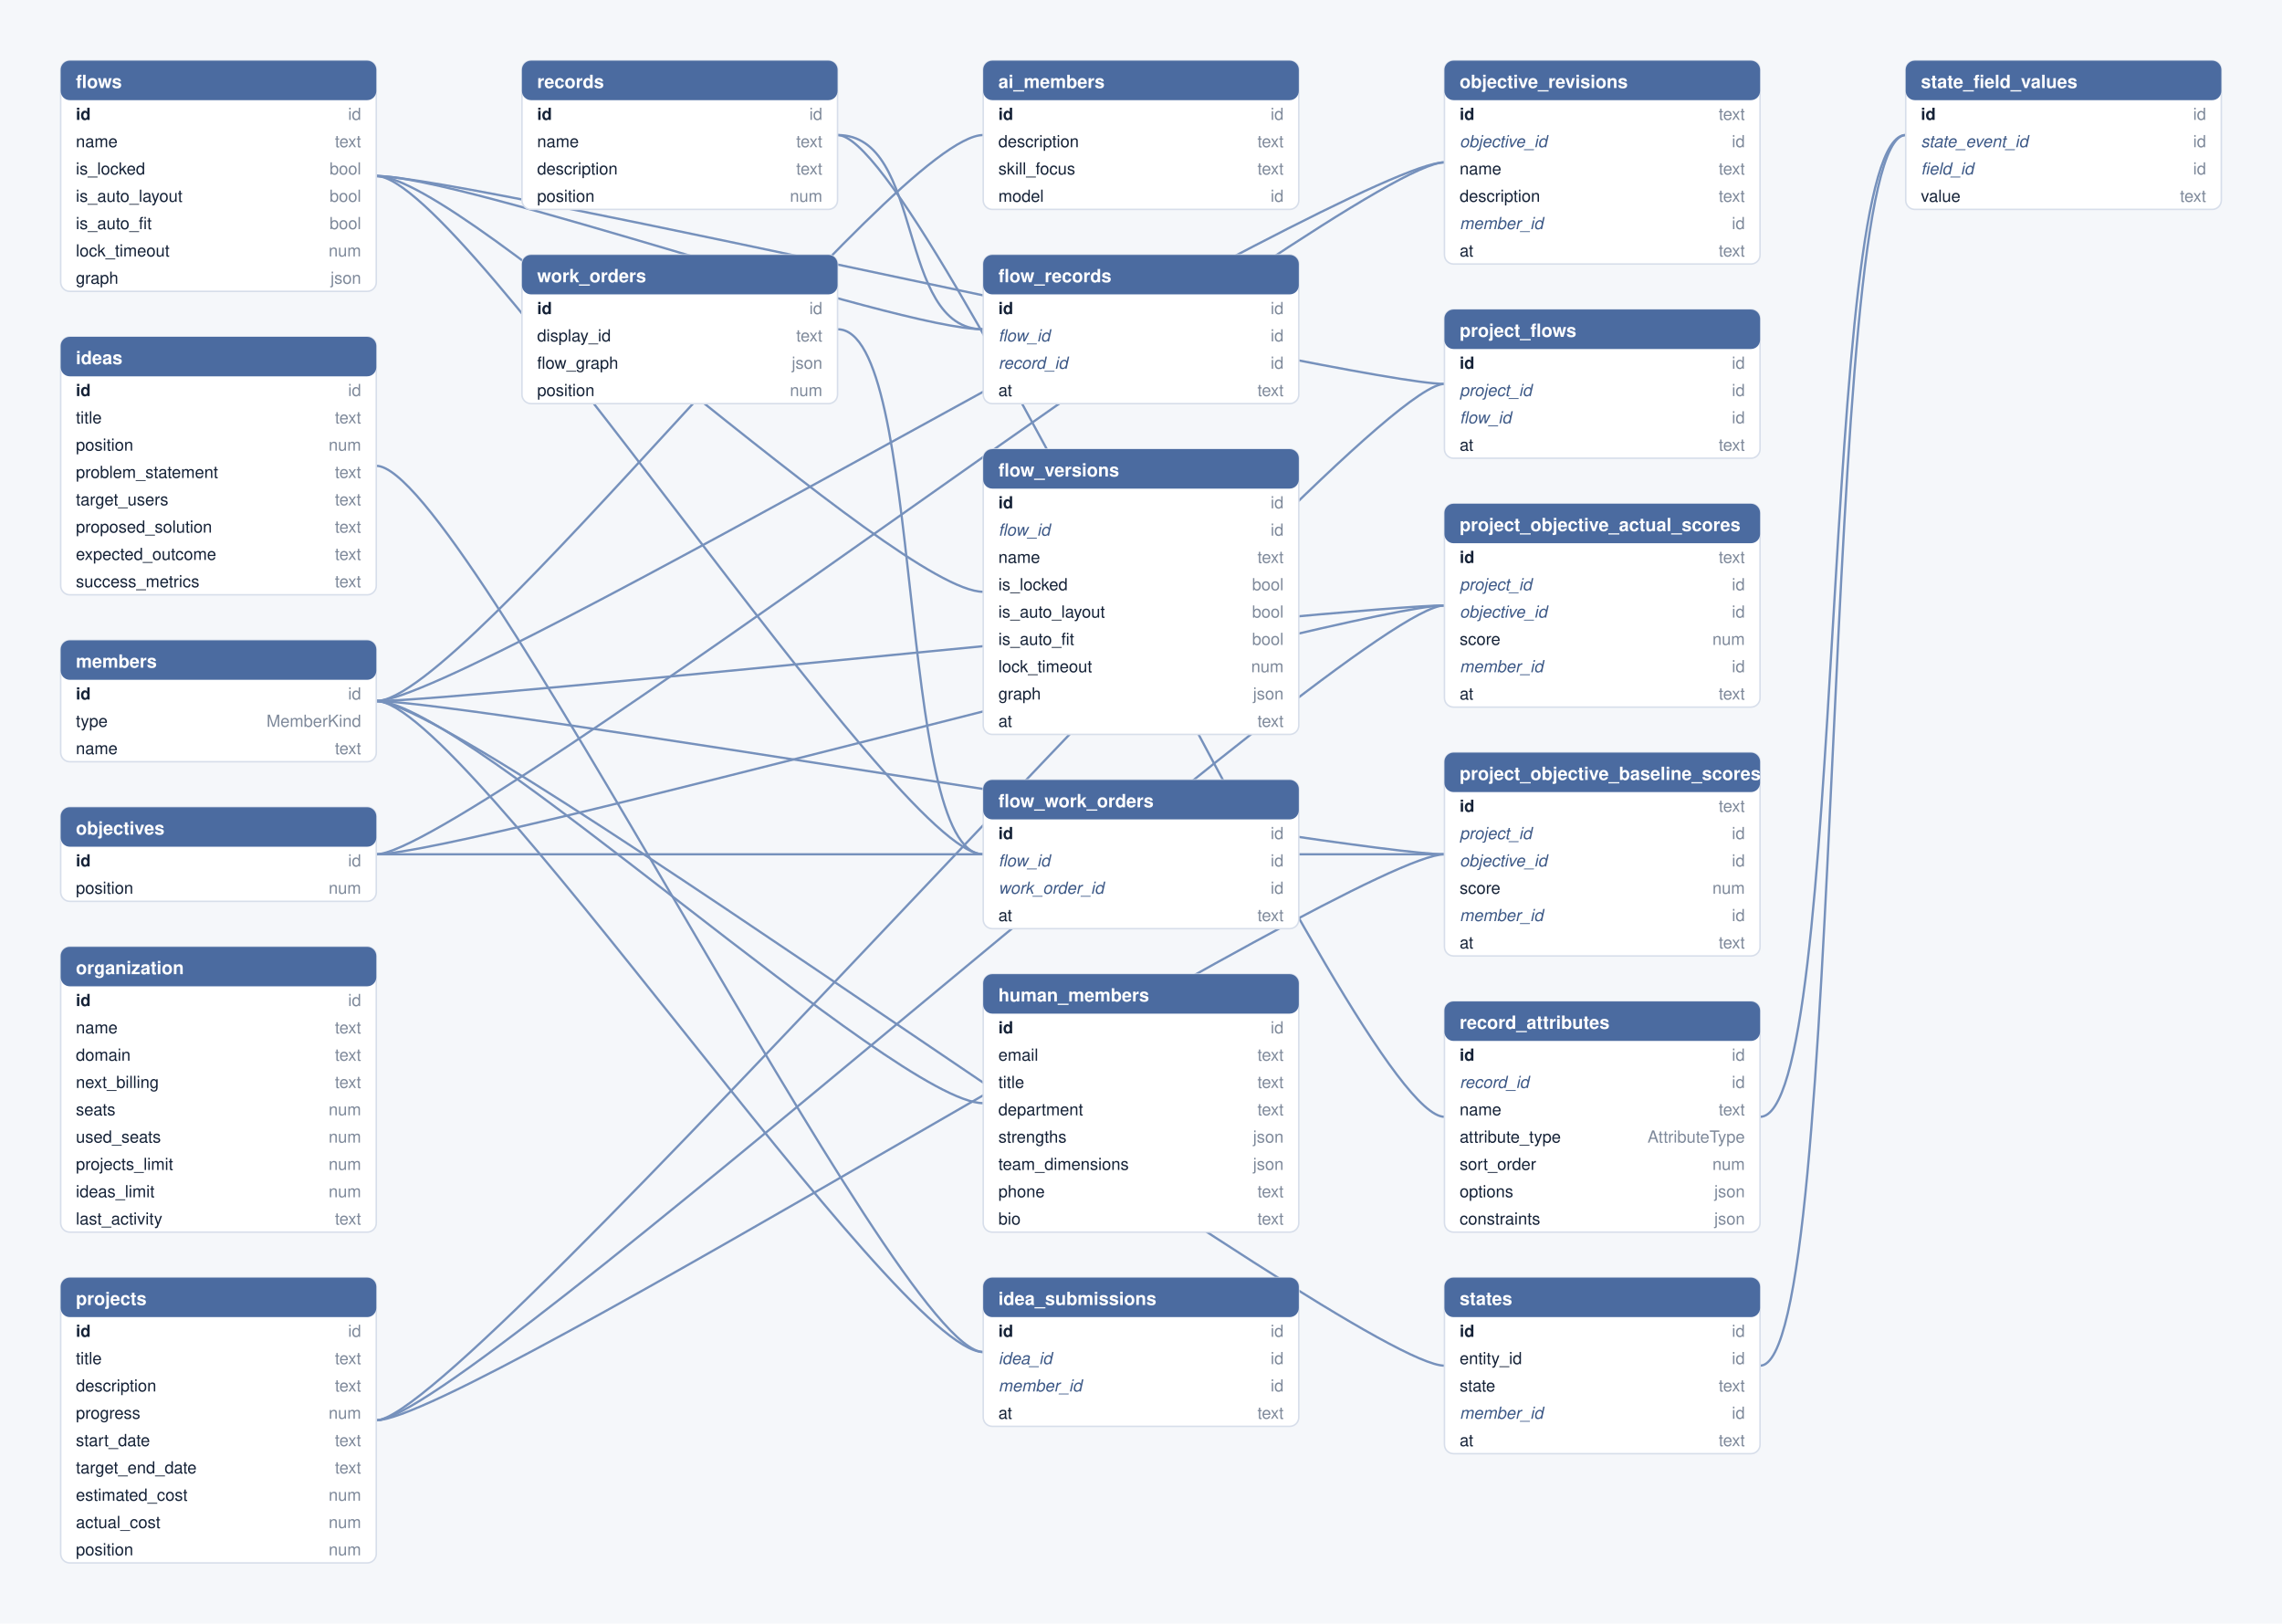
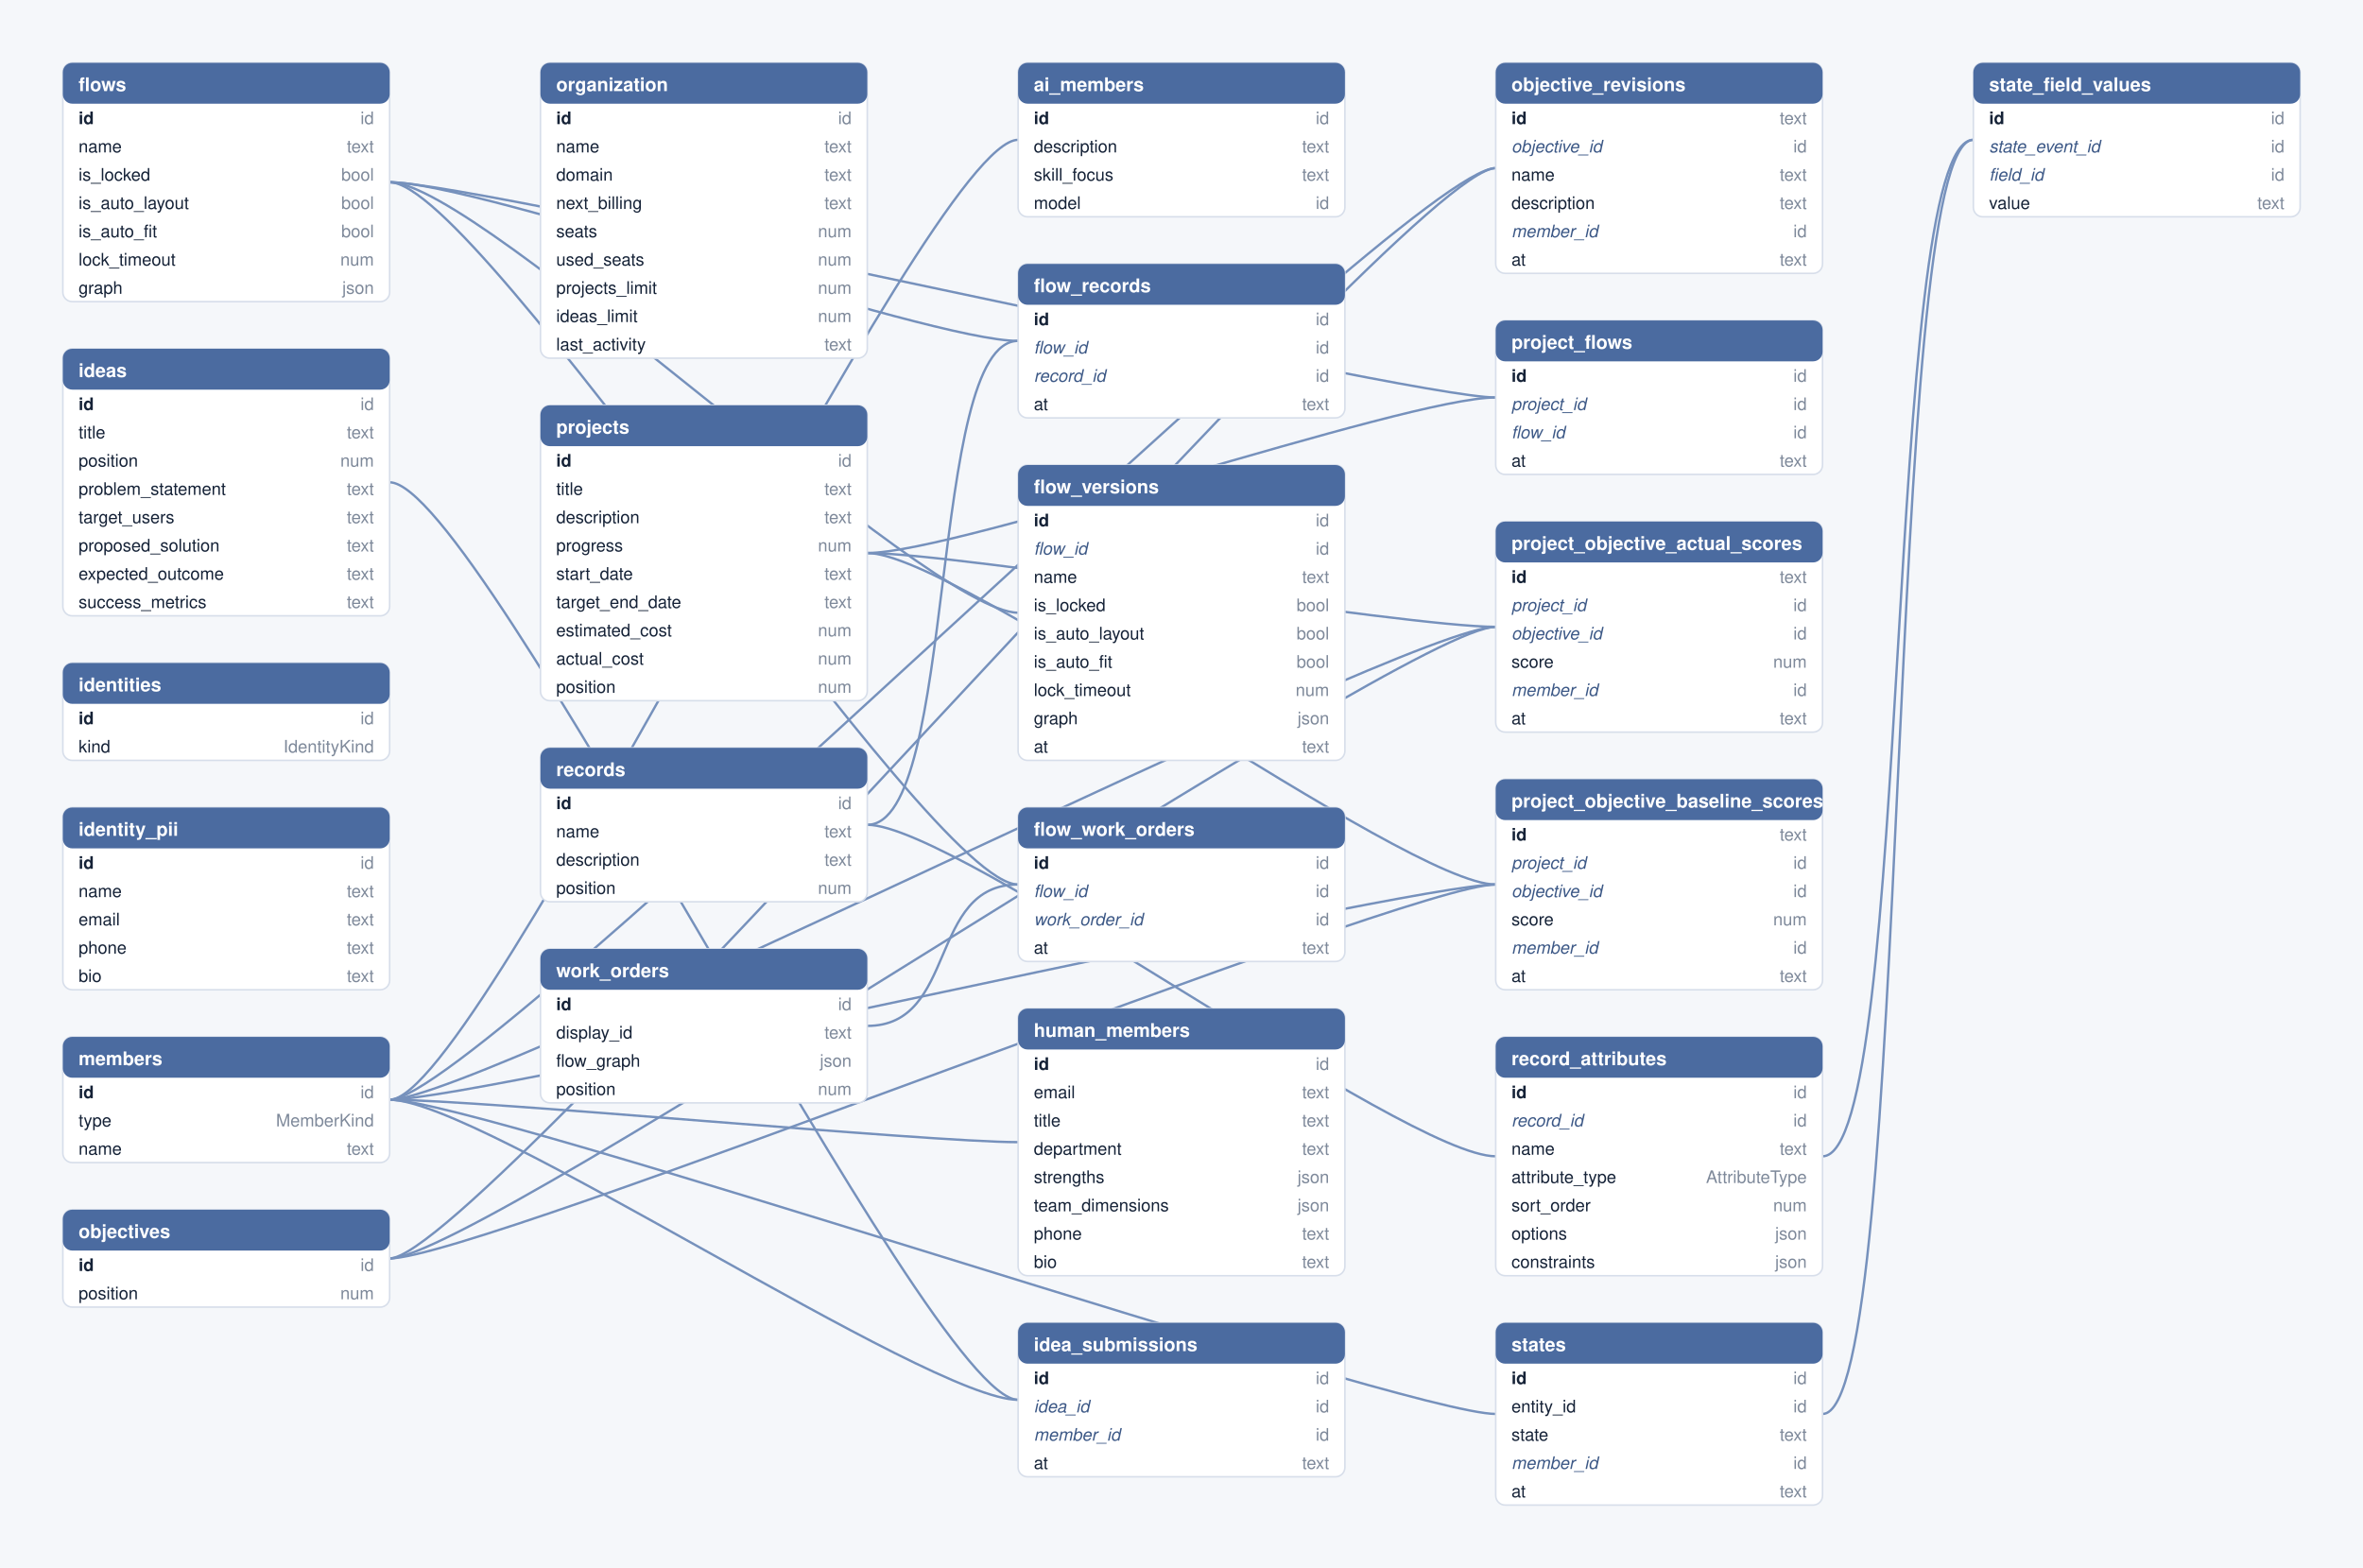
- <svg xmlns="http://www.w3.org/2000/svg" viewBox="0 0 1504 1070" width="1504" height="1070">
+ <svg xmlns="http://www.w3.org/2000/svg" viewBox="0 0 1504 998" width="1504" height="998">
  <defs>
    <style>
      text { font-family: ui-sans-serif, system-ui,
        'Segoe UI', Helvetica, Arial, sans-serif; }
      .box { fill: hsl(0 0% 100%);
        stroke: hsl(217 30% 88%); stroke-width: 1; }
      .head { fill: hsl(217 36% 46%); }
      .thead { fill: hsl(0 0% 100%); font-size: 12px;
        font-weight: 700; }
      .col, .pk, .fk, .type { font-size: 11px; }
      .col { fill: hsl(217 45% 15%); }
      .pk { fill: hsl(217 45% 15%); font-weight: 700; }
      .fk { fill: hsl(217 38% 38%);
        font-style: italic; }
      .type { fill: hsl(217 12% 55%);
        text-anchor: end; }
      .edge { fill: none; stroke: hsl(217 34% 60%);
        stroke-width: 1.5; }
    </style>
  </defs>
-   <rect x="0" y="0" width="1504" height="1070" fill="hsl(217 30% 97%)" />
-   <path class="edge" d="M 648 727 C 590.4 727, 305.6 462, 248 462" />
-   <path class="edge" d="M 648 89 C 590.4 89, 305.6 462, 248 462" />
+   <rect x="0" y="0" width="1504" height="998" fill="hsl(217 30% 97%)" />
+   <path class="edge" d="M 648 727 C 590.4 727, 305.6 700, 248 700" />
+   <path class="edge" d="M 648 89 C 590.4 89, 305.6 700, 248 700" />
  <path class="edge" d="M 648 390 C 590.4 390, 305.6 116, 248 116" />
-   <path class="edge" d="M 952 253 C 894.4 253, 305.6 936, 248 936" />
+   <path class="edge" d="M 952 253 C 894.4 253, 609.6 352, 552 352" />
  <path class="edge" d="M 952 253 C 894.4 253, 305.6 116, 248 116" />
  <path class="edge" d="M 648 563 C 590.4 563, 305.6 116, 248 116" />
-   <path class="edge" d="M 648 563 C 590.4 563, 609.6 217, 552 217" />
+   <path class="edge" d="M 648 563 C 590.4 563, 609.6 653, 552 653" />
  <path class="edge" d="M 1256 89 C 1198.4 89, 1217.6 900, 1160 900" />
  <path class="edge" d="M 1256 89 C 1198.4 89, 1217.6 736, 1160 736" />
-   <path class="edge" d="M 952 736 C 894.4 736, 609.6 89, 552 89" />
+   <path class="edge" d="M 952 736 C 894.4 736, 609.6 525, 552 525" />
  <path class="edge" d="M 648 217 C 590.4 217, 305.6 116, 248 116" />
-   <path class="edge" d="M 648 217 C 590.4 217, 609.6 89, 552 89" />
+   <path class="edge" d="M 648 217 C 590.4 217, 609.6 525, 552 525" />
  <path class="edge" d="M 648 891 C 590.4 891, 305.6 307, 248 307" />
-   <path class="edge" d="M 648 891 C 590.4 891, 305.6 462, 248 462" />
-   <path class="edge" d="M 952 107 C 894.4 107, 305.6 563, 248 563" />
-   <path class="edge" d="M 952 107 C 894.4 107, 305.6 462, 248 462" />
-   <path class="edge" d="M 952 563 C 894.4 563, 305.6 936, 248 936" />
-   <path class="edge" d="M 952 563 C 894.4 563, 305.6 563, 248 563" />
-   <path class="edge" d="M 952 563 C 894.4 563, 305.6 462, 248 462" />
-   <path class="edge" d="M 952 399 C 894.4 399, 305.6 936, 248 936" />
-   <path class="edge" d="M 952 399 C 894.4 399, 305.6 563, 248 563" />
-   <path class="edge" d="M 952 399 C 894.4 399, 305.6 462, 248 462" />
-   <path class="edge" d="M 952 900 C 894.4 900, 305.6 462, 248 462" />
-   <g class="table">
-     <rect class="box" x="40" y="422" width="208" height="80" rx="6" />
-     <rect class="head" x="40" y="422" width="208" height="26" rx="6" />
-     <text class="thead" x="50" y="440">members</text>
-     <text class="pk" x="50" y="461">id</text>
-     <text class="type" x="238" y="461">id</text>
-     <text class="col" x="50" y="479">type</text>
-     <text class="type" x="238" y="479">MemberKind</text>
-     <text class="col" x="50" y="497">name</text>
-     <text class="type" x="238" y="497">text</text>
+   <path class="edge" d="M 648 891 C 590.4 891, 305.6 700, 248 700" />
+   <path class="edge" d="M 952 107 C 894.4 107, 305.6 801, 248 801" />
+   <path class="edge" d="M 952 107 C 894.4 107, 305.6 700, 248 700" />
+   <path class="edge" d="M 952 563 C 894.4 563, 609.6 352, 552 352" />
+   <path class="edge" d="M 952 563 C 894.4 563, 305.6 801, 248 801" />
+   <path class="edge" d="M 952 563 C 894.4 563, 305.6 700, 248 700" />
+   <path class="edge" d="M 952 399 C 894.4 399, 609.6 352, 552 352" />
+   <path class="edge" d="M 952 399 C 894.4 399, 305.6 801, 248 801" />
+   <path class="edge" d="M 952 399 C 894.4 399, 305.6 700, 248 700" />
+   <path class="edge" d="M 952 900 C 894.4 900, 305.6 700, 248 700" />
+   <g class="table">
+     <rect class="box" x="40" y="660" width="208" height="80" rx="6" />
+     <rect class="head" x="40" y="660" width="208" height="26" rx="6" />
+     <text class="thead" x="50" y="678">members</text>
+     <text class="pk" x="50" y="699">id</text>
+     <text class="type" x="238" y="699">id</text>
+     <text class="col" x="50" y="717">type</text>
+     <text class="type" x="238" y="717">MemberKind</text>
+     <text class="col" x="50" y="735">name</text>
+     <text class="type" x="238" y="735">text</text>
  </g>
  <g class="table">
    <rect class="box" x="648" y="642" width="208" height="170" rx="6" />
    <rect class="head" x="648" y="642" width="208" height="26" rx="6" />
    <text class="thead" x="658" y="660">human_members</text>
    <text class="pk" x="658" y="681">id</text>
    <text class="type" x="846" y="681">id</text>
    <text class="col" x="658" y="699">email</text>
    <text class="type" x="846" y="699">text</text>
    <text class="col" x="658" y="717">title</text>
    <text class="type" x="846" y="717">text</text>
    <text class="col" x="658" y="735">department</text>
    <text class="type" x="846" y="735">text</text>
    <text class="col" x="658" y="753">strengths</text>
    <text class="type" x="846" y="753">json</text>
    <text class="col" x="658" y="771">team_dimensions</text>
    <text class="type" x="846" y="771">json</text>
    <text class="col" x="658" y="789">phone</text>
    <text class="type" x="846" y="789">text</text>
    <text class="col" x="658" y="807">bio</text>
    <text class="type" x="846" y="807">text</text>
  </g>
  <g class="table">
    <rect class="box" x="648" y="40" width="208" height="98" rx="6" />
    <rect class="head" x="648" y="40" width="208" height="26" rx="6" />
    <text class="thead" x="658" y="58">ai_members</text>
    <text class="pk" x="658" y="79">id</text>
    <text class="type" x="846" y="79">id</text>
    <text class="col" x="658" y="97">description</text>
    <text class="type" x="846" y="97">text</text>
    <text class="col" x="658" y="115">skill_focus</text>
    <text class="type" x="846" y="115">text</text>
    <text class="col" x="658" y="133">model</text>
    <text class="type" x="846" y="133">id</text>
  </g>
  <g class="table">
+     <rect class="box" x="40" y="422" width="208" height="62" rx="6" />
+     <rect class="head" x="40" y="422" width="208" height="26" rx="6" />
+     <text class="thead" x="50" y="440">identities</text>
+     <text class="pk" x="50" y="461">id</text>
+     <text class="type" x="238" y="461">id</text>
+     <text class="col" x="50" y="479">kind</text>
+     <text class="type" x="238" y="479">IdentityKind</text>
+   </g>
+   <g class="table">
+     <rect class="box" x="40" y="514" width="208" height="116" rx="6" />
+     <rect class="head" x="40" y="514" width="208" height="26" rx="6" />
+     <text class="thead" x="50" y="532">identity_pii</text>
+     <text class="pk" x="50" y="553">id</text>
+     <text class="type" x="238" y="553">id</text>
+     <text class="col" x="50" y="571">name</text>
+     <text class="type" x="238" y="571">text</text>
+     <text class="col" x="50" y="589">email</text>
+     <text class="type" x="238" y="589">text</text>
+     <text class="col" x="50" y="607">phone</text>
+     <text class="type" x="238" y="607">text</text>
+     <text class="col" x="50" y="625">bio</text>
+     <text class="type" x="238" y="625">text</text>
+   </g>
+   <g class="table">
    <rect class="box" x="40" y="222" width="208" height="170" rx="6" />
    <rect class="head" x="40" y="222" width="208" height="26" rx="6" />
    <text class="thead" x="50" y="240">ideas</text>
    <text class="pk" x="50" y="261">id</text>
    <text class="type" x="238" y="261">id</text>
    <text class="col" x="50" y="279">title</text>
    <text class="type" x="238" y="279">text</text>
    <text class="col" x="50" y="297">position</text>
    <text class="type" x="238" y="297">num</text>
    <text class="col" x="50" y="315">problem_statement</text>
    <text class="type" x="238" y="315">text</text>
    <text class="col" x="50" y="333">target_users</text>
    <text class="type" x="238" y="333">text</text>
    <text class="col" x="50" y="351">proposed_solution</text>
    <text class="type" x="238" y="351">text</text>
    <text class="col" x="50" y="369">expected_outcome</text>
    <text class="type" x="238" y="369">text</text>
    <text class="col" x="50" y="387">success_metrics</text>
    <text class="type" x="238" y="387">text</text>
  </g>
  <g class="table">
-     <rect class="box" x="40" y="842" width="208" height="188" rx="6" />
-     <rect class="head" x="40" y="842" width="208" height="26" rx="6" />
-     <text class="thead" x="50" y="860">projects</text>
-     <text class="pk" x="50" y="881">id</text>
-     <text class="type" x="238" y="881">id</text>
-     <text class="col" x="50" y="899">title</text>
-     <text class="type" x="238" y="899">text</text>
-     <text class="col" x="50" y="917">description</text>
-     <text class="type" x="238" y="917">text</text>
-     <text class="col" x="50" y="935">progress</text>
-     <text class="type" x="238" y="935">num</text>
-     <text class="col" x="50" y="953">start_date</text>
-     <text class="type" x="238" y="953">text</text>
-     <text class="col" x="50" y="971">target_end_date</text>
-     <text class="type" x="238" y="971">text</text>
-     <text class="col" x="50" y="989">estimated_cost</text>
-     <text class="type" x="238" y="989">num</text>
-     <text class="col" x="50" y="1007">actual_cost</text>
-     <text class="type" x="238" y="1007">num</text>
-     <text class="col" x="50" y="1025">position</text>
-     <text class="type" x="238" y="1025">num</text>
+     <rect class="box" x="344" y="258" width="208" height="188" rx="6" />
+     <rect class="head" x="344" y="258" width="208" height="26" rx="6" />
+     <text class="thead" x="354" y="276">projects</text>
+     <text class="pk" x="354" y="297">id</text>
+     <text class="type" x="542" y="297">id</text>
+     <text class="col" x="354" y="315">title</text>
+     <text class="type" x="542" y="315">text</text>
+     <text class="col" x="354" y="333">description</text>
+     <text class="type" x="542" y="333">text</text>
+     <text class="col" x="354" y="351">progress</text>
+     <text class="type" x="542" y="351">num</text>
+     <text class="col" x="354" y="369">start_date</text>
+     <text class="type" x="542" y="369">text</text>
+     <text class="col" x="354" y="387">target_end_date</text>
+     <text class="type" x="542" y="387">text</text>
+     <text class="col" x="354" y="405">estimated_cost</text>
+     <text class="type" x="542" y="405">num</text>
+     <text class="col" x="354" y="423">actual_cost</text>
+     <text class="type" x="542" y="423">num</text>
+     <text class="col" x="354" y="441">position</text>
+     <text class="type" x="542" y="441">num</text>
  </g>
  <g class="table">
    <rect class="box" x="40" y="40" width="208" height="152" rx="6" />
    <rect class="head" x="40" y="40" width="208" height="26" rx="6" />
    <text class="thead" x="50" y="58">flows</text>
    <text class="pk" x="50" y="79">id</text>
    <text class="type" x="238" y="79">id</text>
    <text class="col" x="50" y="97">name</text>
    <text class="type" x="238" y="97">text</text>
    <text class="col" x="50" y="115">is_locked</text>
    <text class="type" x="238" y="115">bool</text>
    <text class="col" x="50" y="133">is_auto_layout</text>
    <text class="type" x="238" y="133">bool</text>
    <text class="col" x="50" y="151">is_auto_fit</text>
    <text class="type" x="238" y="151">bool</text>
    <text class="col" x="50" y="169">lock_timeout</text>
    <text class="type" x="238" y="169">num</text>
    <text class="col" x="50" y="187">graph</text>
    <text class="type" x="238" y="187">json</text>
  </g>
  <g class="table">
    <rect class="box" x="648" y="296" width="208" height="188" rx="6" />
    <rect class="head" x="648" y="296" width="208" height="26" rx="6" />
    <text class="thead" x="658" y="314">flow_versions</text>
    <text class="pk" x="658" y="335">id</text>
    <text class="type" x="846" y="335">id</text>
    <text class="fk" x="658" y="353">flow_id</text>
    <text class="type" x="846" y="353">id</text>
    <text class="col" x="658" y="371">name</text>
    <text class="type" x="846" y="371">text</text>
    <text class="col" x="658" y="389">is_locked</text>
    <text class="type" x="846" y="389">bool</text>
    <text class="col" x="658" y="407">is_auto_layout</text>
    <text class="type" x="846" y="407">bool</text>
    <text class="col" x="658" y="425">is_auto_fit</text>
    <text class="type" x="846" y="425">bool</text>
    <text class="col" x="658" y="443">lock_timeout</text>
    <text class="type" x="846" y="443">num</text>
    <text class="col" x="658" y="461">graph</text>
    <text class="type" x="846" y="461">json</text>
    <text class="col" x="658" y="479">at</text>
    <text class="type" x="846" y="479">text</text>
  </g>
  <g class="table">
    <rect class="box" x="952" y="204" width="208" height="98" rx="6" />
    <rect class="head" x="952" y="204" width="208" height="26" rx="6" />
    <text class="thead" x="962" y="222">project_flows</text>
    <text class="pk" x="962" y="243">id</text>
    <text class="type" x="1150" y="243">id</text>
    <text class="fk" x="962" y="261">project_id</text>
    <text class="type" x="1150" y="261">id</text>
    <text class="fk" x="962" y="279">flow_id</text>
    <text class="type" x="1150" y="279">id</text>
    <text class="col" x="962" y="297">at</text>
    <text class="type" x="1150" y="297">text</text>
  </g>
  <g class="table">
-     <rect class="box" x="344" y="168" width="208" height="98" rx="6" />
-     <rect class="head" x="344" y="168" width="208" height="26" rx="6" />
-     <text class="thead" x="354" y="186">work_orders</text>
-     <text class="pk" x="354" y="207">id</text>
-     <text class="type" x="542" y="207">id</text>
-     <text class="col" x="354" y="225">display_id</text>
-     <text class="type" x="542" y="225">text</text>
-     <text class="col" x="354" y="243">flow_graph</text>
-     <text class="type" x="542" y="243">json</text>
-     <text class="col" x="354" y="261">position</text>
-     <text class="type" x="542" y="261">num</text>
+     <rect class="box" x="344" y="604" width="208" height="98" rx="6" />
+     <rect class="head" x="344" y="604" width="208" height="26" rx="6" />
+     <text class="thead" x="354" y="622">work_orders</text>
+     <text class="pk" x="354" y="643">id</text>
+     <text class="type" x="542" y="643">id</text>
+     <text class="col" x="354" y="661">display_id</text>
+     <text class="type" x="542" y="661">text</text>
+     <text class="col" x="354" y="679">flow_graph</text>
+     <text class="type" x="542" y="679">json</text>
+     <text class="col" x="354" y="697">position</text>
+     <text class="type" x="542" y="697">num</text>
  </g>
  <g class="table">
    <rect class="box" x="648" y="514" width="208" height="98" rx="6" />
    <rect class="head" x="648" y="514" width="208" height="26" rx="6" />
    <text class="thead" x="658" y="532">flow_work_orders</text>
    <text class="pk" x="658" y="553">id</text>
    <text class="type" x="846" y="553">id</text>
    <text class="fk" x="658" y="571">flow_id</text>
    <text class="type" x="846" y="571">id</text>
    <text class="fk" x="658" y="589">work_order_id</text>
    <text class="type" x="846" y="589">id</text>
    <text class="col" x="658" y="607">at</text>
    <text class="type" x="846" y="607">text</text>
  </g>
  <g class="table">
    <rect class="box" x="1256" y="40" width="208" height="98" rx="6" />
    <rect class="head" x="1256" y="40" width="208" height="26" rx="6" />
    <text class="thead" x="1266" y="58">state_field_values</text>
    <text class="pk" x="1266" y="79">id</text>
    <text class="type" x="1454" y="79">id</text>
    <text class="fk" x="1266" y="97">state_event_id</text>
    <text class="type" x="1454" y="97">id</text>
    <text class="fk" x="1266" y="115">field_id</text>
    <text class="type" x="1454" y="115">id</text>
    <text class="col" x="1266" y="133">value</text>
    <text class="type" x="1454" y="133">text</text>
  </g>
  <g class="table">
-     <rect class="box" x="344" y="40" width="208" height="98" rx="6" />
-     <rect class="head" x="344" y="40" width="208" height="26" rx="6" />
-     <text class="thead" x="354" y="58">records</text>
-     <text class="pk" x="354" y="79">id</text>
-     <text class="type" x="542" y="79">id</text>
-     <text class="col" x="354" y="97">name</text>
-     <text class="type" x="542" y="97">text</text>
-     <text class="col" x="354" y="115">description</text>
-     <text class="type" x="542" y="115">text</text>
-     <text class="col" x="354" y="133">position</text>
-     <text class="type" x="542" y="133">num</text>
+     <rect class="box" x="344" y="476" width="208" height="98" rx="6" />
+     <rect class="head" x="344" y="476" width="208" height="26" rx="6" />
+     <text class="thead" x="354" y="494">records</text>
+     <text class="pk" x="354" y="515">id</text>
+     <text class="type" x="542" y="515">id</text>
+     <text class="col" x="354" y="533">name</text>
+     <text class="type" x="542" y="533">text</text>
+     <text class="col" x="354" y="551">description</text>
+     <text class="type" x="542" y="551">text</text>
+     <text class="col" x="354" y="569">position</text>
+     <text class="type" x="542" y="569">num</text>
  </g>
  <g class="table">
    <rect class="box" x="952" y="660" width="208" height="152" rx="6" />
    <rect class="head" x="952" y="660" width="208" height="26" rx="6" />
    <text class="thead" x="962" y="678">record_attributes</text>
    <text class="pk" x="962" y="699">id</text>
    <text class="type" x="1150" y="699">id</text>
    <text class="fk" x="962" y="717">record_id</text>
    <text class="type" x="1150" y="717">id</text>
    <text class="col" x="962" y="735">name</text>
    <text class="type" x="1150" y="735">text</text>
    <text class="col" x="962" y="753">attribute_type</text>
    <text class="type" x="1150" y="753">AttributeType</text>
    <text class="col" x="962" y="771">sort_order</text>
    <text class="type" x="1150" y="771">num</text>
    <text class="col" x="962" y="789">options</text>
    <text class="type" x="1150" y="789">json</text>
    <text class="col" x="962" y="807">constraints</text>
    <text class="type" x="1150" y="807">json</text>
  </g>
  <g class="table">
    <rect class="box" x="648" y="168" width="208" height="98" rx="6" />
    <rect class="head" x="648" y="168" width="208" height="26" rx="6" />
    <text class="thead" x="658" y="186">flow_records</text>
    <text class="pk" x="658" y="207">id</text>
    <text class="type" x="846" y="207">id</text>
    <text class="fk" x="658" y="225">flow_id</text>
    <text class="type" x="846" y="225">id</text>
    <text class="fk" x="658" y="243">record_id</text>
    <text class="type" x="846" y="243">id</text>
    <text class="col" x="658" y="261">at</text>
    <text class="type" x="846" y="261">text</text>
  </g>
  <g class="table">
-     <rect class="box" x="40" y="624" width="208" height="188" rx="6" />
-     <rect class="head" x="40" y="624" width="208" height="26" rx="6" />
-     <text class="thead" x="50" y="642">organization</text>
-     <text class="pk" x="50" y="663">id</text>
-     <text class="type" x="238" y="663">id</text>
-     <text class="col" x="50" y="681">name</text>
-     <text class="type" x="238" y="681">text</text>
-     <text class="col" x="50" y="699">domain</text>
-     <text class="type" x="238" y="699">text</text>
-     <text class="col" x="50" y="717">next_billing</text>
-     <text class="type" x="238" y="717">text</text>
-     <text class="col" x="50" y="735">seats</text>
-     <text class="type" x="238" y="735">num</text>
-     <text class="col" x="50" y="753">used_seats</text>
-     <text class="type" x="238" y="753">num</text>
-     <text class="col" x="50" y="771">projects_limit</text>
-     <text class="type" x="238" y="771">num</text>
-     <text class="col" x="50" y="789">ideas_limit</text>
-     <text class="type" x="238" y="789">num</text>
-     <text class="col" x="50" y="807">last_activity</text>
-     <text class="type" x="238" y="807">text</text>
+     <rect class="box" x="344" y="40" width="208" height="188" rx="6" />
+     <rect class="head" x="344" y="40" width="208" height="26" rx="6" />
+     <text class="thead" x="354" y="58">organization</text>
+     <text class="pk" x="354" y="79">id</text>
+     <text class="type" x="542" y="79">id</text>
+     <text class="col" x="354" y="97">name</text>
+     <text class="type" x="542" y="97">text</text>
+     <text class="col" x="354" y="115">domain</text>
+     <text class="type" x="542" y="115">text</text>
+     <text class="col" x="354" y="133">next_billing</text>
+     <text class="type" x="542" y="133">text</text>
+     <text class="col" x="354" y="151">seats</text>
+     <text class="type" x="542" y="151">num</text>
+     <text class="col" x="354" y="169">used_seats</text>
+     <text class="type" x="542" y="169">num</text>
+     <text class="col" x="354" y="187">projects_limit</text>
+     <text class="type" x="542" y="187">num</text>
+     <text class="col" x="354" y="205">ideas_limit</text>
+     <text class="type" x="542" y="205">num</text>
+     <text class="col" x="354" y="223">last_activity</text>
+     <text class="type" x="542" y="223">text</text>
  </g>
  <g class="table">
    <rect class="box" x="648" y="842" width="208" height="98" rx="6" />
    <rect class="head" x="648" y="842" width="208" height="26" rx="6" />
    <text class="thead" x="658" y="860">idea_submissions</text>
    <text class="pk" x="658" y="881">id</text>
    <text class="type" x="846" y="881">id</text>
    <text class="fk" x="658" y="899">idea_id</text>
    <text class="type" x="846" y="899">id</text>
    <text class="fk" x="658" y="917">member_id</text>
    <text class="type" x="846" y="917">id</text>
    <text class="col" x="658" y="935">at</text>
    <text class="type" x="846" y="935">text</text>
  </g>
  <g class="table">
-     <rect class="box" x="40" y="532" width="208" height="62" rx="6" />
-     <rect class="head" x="40" y="532" width="208" height="26" rx="6" />
-     <text class="thead" x="50" y="550">objectives</text>
-     <text class="pk" x="50" y="571">id</text>
-     <text class="type" x="238" y="571">id</text>
-     <text class="col" x="50" y="589">position</text>
-     <text class="type" x="238" y="589">num</text>
+     <rect class="box" x="40" y="770" width="208" height="62" rx="6" />
+     <rect class="head" x="40" y="770" width="208" height="26" rx="6" />
+     <text class="thead" x="50" y="788">objectives</text>
+     <text class="pk" x="50" y="809">id</text>
+     <text class="type" x="238" y="809">id</text>
+     <text class="col" x="50" y="827">position</text>
+     <text class="type" x="238" y="827">num</text>
  </g>
  <g class="table">
    <rect class="box" x="952" y="40" width="208" height="134" rx="6" />
    <rect class="head" x="952" y="40" width="208" height="26" rx="6" />
    <text class="thead" x="962" y="58">objective_revisions</text>
    <text class="pk" x="962" y="79">id</text>
    <text class="type" x="1150" y="79">text</text>
    <text class="fk" x="962" y="97">objective_id</text>
    <text class="type" x="1150" y="97">id</text>
    <text class="col" x="962" y="115">name</text>
    <text class="type" x="1150" y="115">text</text>
    <text class="col" x="962" y="133">description</text>
    <text class="type" x="1150" y="133">text</text>
    <text class="fk" x="962" y="151">member_id</text>
    <text class="type" x="1150" y="151">id</text>
    <text class="col" x="962" y="169">at</text>
    <text class="type" x="1150" y="169">text</text>
  </g>
  <g class="table">
    <rect class="box" x="952" y="496" width="208" height="134" rx="6" />
    <rect class="head" x="952" y="496" width="208" height="26" rx="6" />
    <text class="thead" x="962" y="514">project_objective_baseline_scores</text>
    <text class="pk" x="962" y="535">id</text>
    <text class="type" x="1150" y="535">text</text>
    <text class="fk" x="962" y="553">project_id</text>
    <text class="type" x="1150" y="553">id</text>
    <text class="fk" x="962" y="571">objective_id</text>
    <text class="type" x="1150" y="571">id</text>
    <text class="col" x="962" y="589">score</text>
    <text class="type" x="1150" y="589">num</text>
    <text class="fk" x="962" y="607">member_id</text>
    <text class="type" x="1150" y="607">id</text>
    <text class="col" x="962" y="625">at</text>
    <text class="type" x="1150" y="625">text</text>
  </g>
  <g class="table">
    <rect class="box" x="952" y="332" width="208" height="134" rx="6" />
    <rect class="head" x="952" y="332" width="208" height="26" rx="6" />
    <text class="thead" x="962" y="350">project_objective_actual_scores</text>
    <text class="pk" x="962" y="371">id</text>
    <text class="type" x="1150" y="371">text</text>
    <text class="fk" x="962" y="389">project_id</text>
    <text class="type" x="1150" y="389">id</text>
    <text class="fk" x="962" y="407">objective_id</text>
    <text class="type" x="1150" y="407">id</text>
    <text class="col" x="962" y="425">score</text>
    <text class="type" x="1150" y="425">num</text>
    <text class="fk" x="962" y="443">member_id</text>
    <text class="type" x="1150" y="443">id</text>
    <text class="col" x="962" y="461">at</text>
    <text class="type" x="1150" y="461">text</text>
  </g>
  <g class="table">
    <rect class="box" x="952" y="842" width="208" height="116" rx="6" />
    <rect class="head" x="952" y="842" width="208" height="26" rx="6" />
    <text class="thead" x="962" y="860">states</text>
    <text class="pk" x="962" y="881">id</text>
    <text class="type" x="1150" y="881">id</text>
    <text class="col" x="962" y="899">entity_id</text>
    <text class="type" x="1150" y="899">id</text>
    <text class="col" x="962" y="917">state</text>
    <text class="type" x="1150" y="917">text</text>
    <text class="fk" x="962" y="935">member_id</text>
    <text class="type" x="1150" y="935">id</text>
    <text class="col" x="962" y="953">at</text>
    <text class="type" x="1150" y="953">text</text>
  </g>
</svg>
